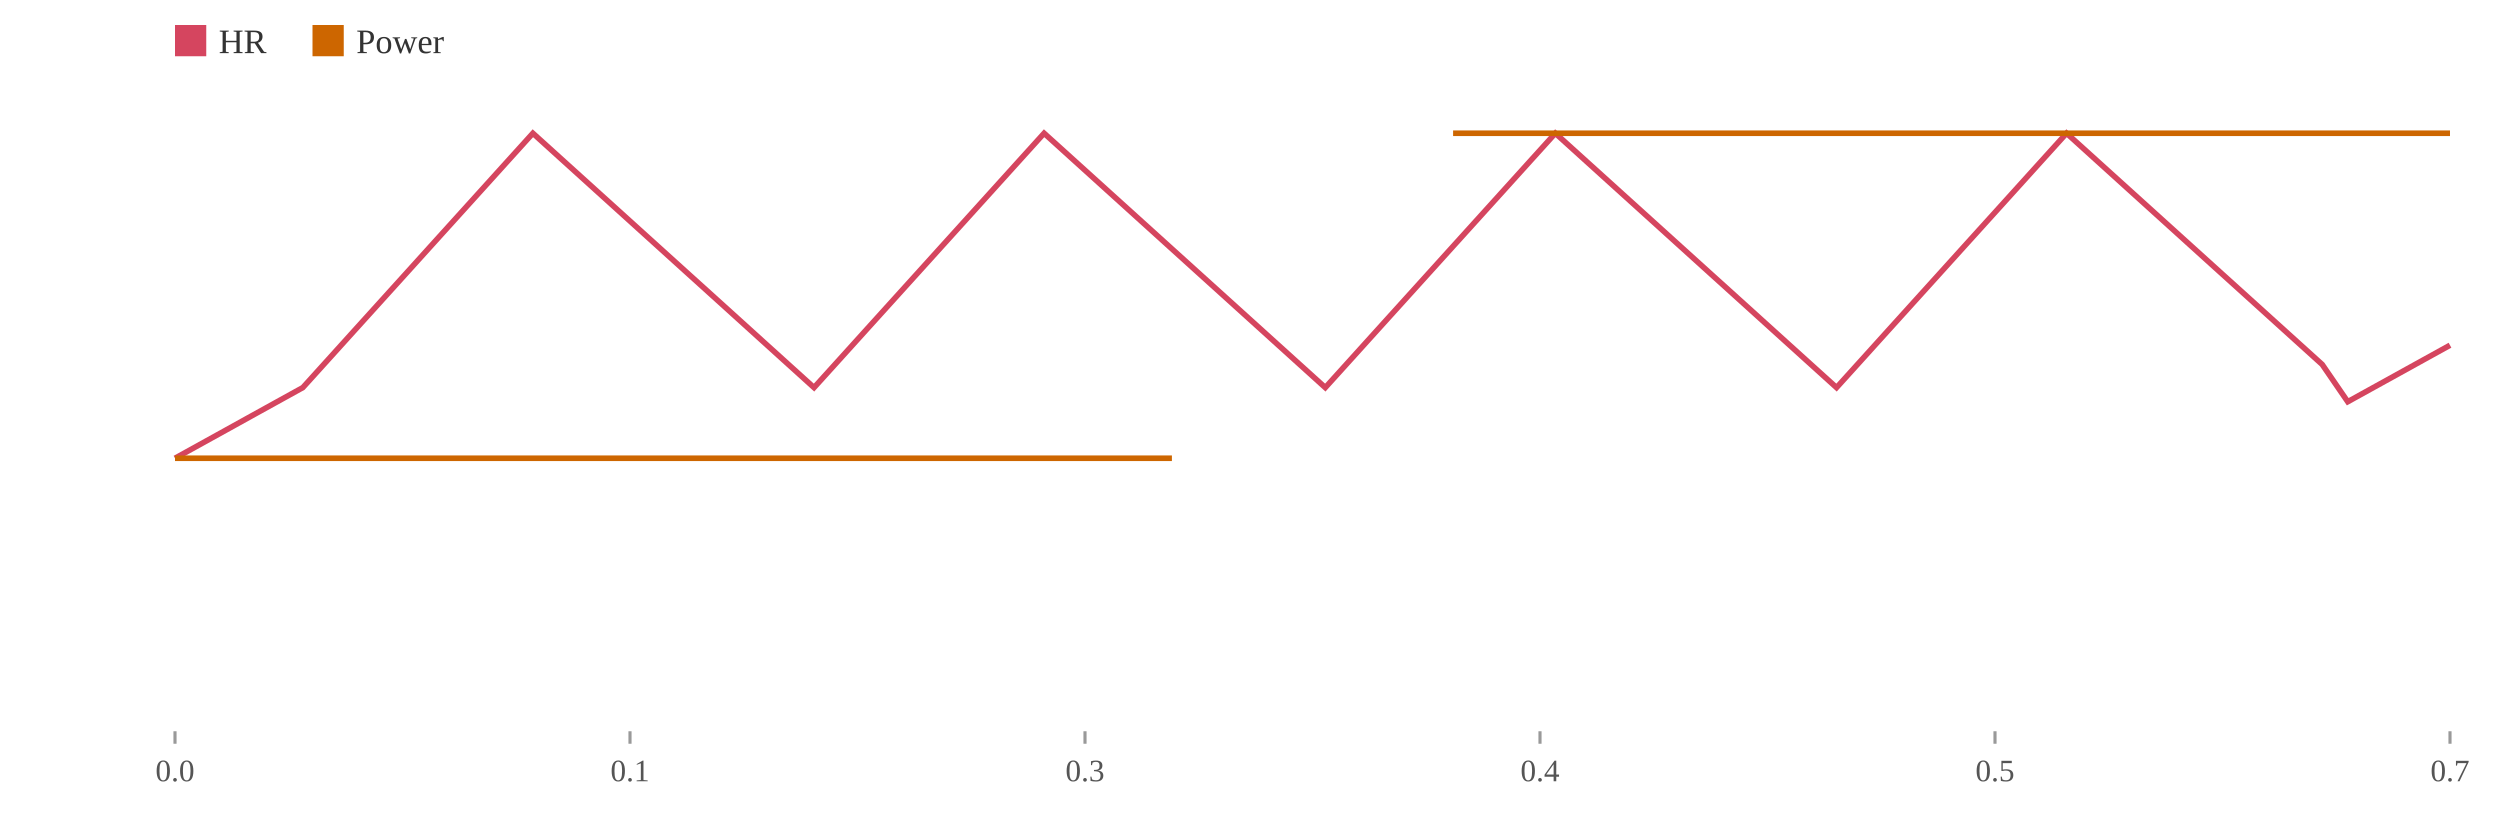
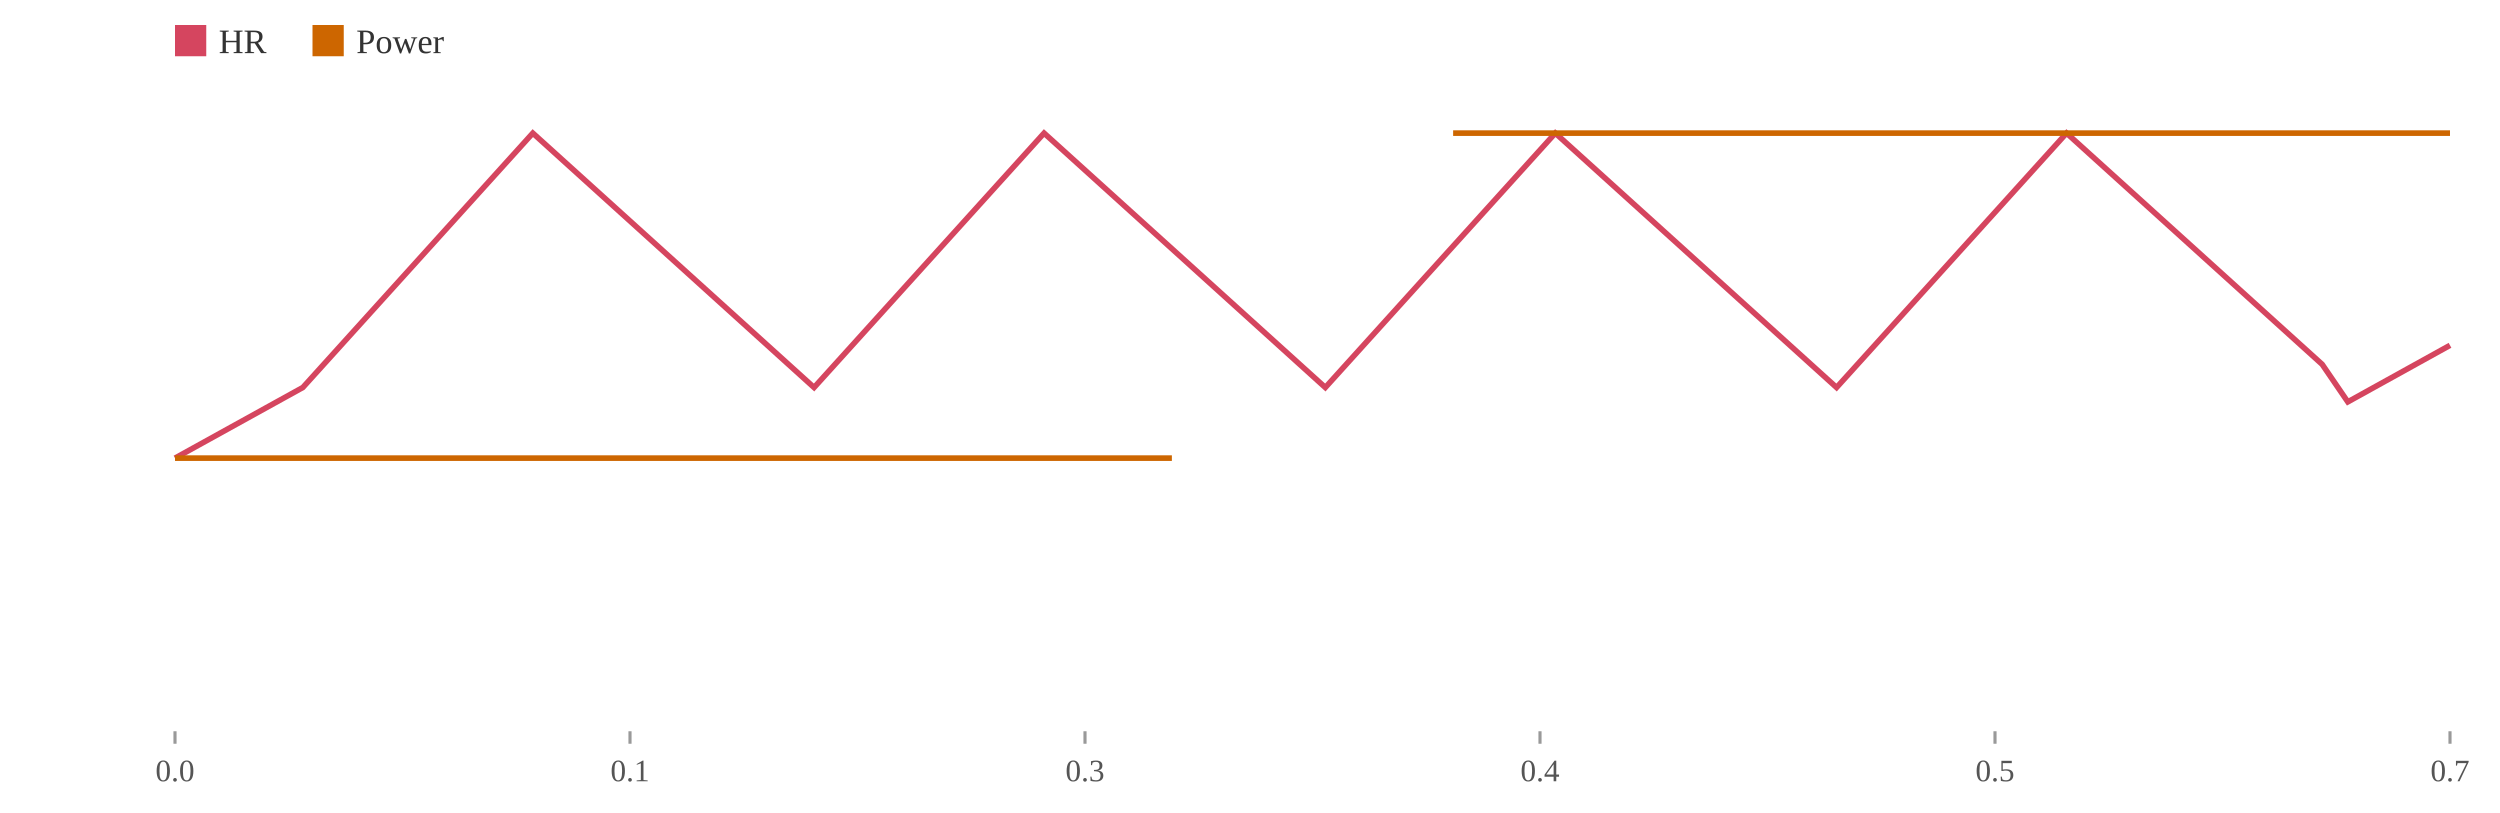
<svg xmlns="http://www.w3.org/2000/svg" width="800" height="260" viewBox="0 0 800 260">
  <g class="x-axis">
    <g class="x-tick">
      <line x1="56" y1="234" x2="56" y2="238" stroke="#999" stroke-width="1" />
      <text x="56" y="250" text-anchor="middle" font-size="10" fill="#555">0.0</text>
    </g>
    <g class="x-tick">
      <line x1="201.6" y1="234" x2="201.6" y2="238" stroke="#999" stroke-width="1" />
      <text x="201.6" y="250" text-anchor="middle" font-size="10" fill="#555">0.1</text>
    </g>
    <g class="x-tick">
      <line x1="347.2" y1="234" x2="347.2" y2="238" stroke="#999" stroke-width="1" />
      <text x="347.2" y="250" text-anchor="middle" font-size="10" fill="#555">0.3</text>
    </g>
    <g class="x-tick">
      <line x1="492.8" y1="234" x2="492.8" y2="238" stroke="#999" stroke-width="1" />
      <text x="492.8" y="250" text-anchor="middle" font-size="10" fill="#555">0.4</text>
    </g>
    <g class="x-tick">
      <line x1="638.4" y1="234" x2="638.4" y2="238" stroke="#999" stroke-width="1" />
      <text x="638.4" y="250" text-anchor="middle" font-size="10" fill="#555">0.5</text>
    </g>
    <g class="x-tick">
      <line x1="784" y1="234" x2="784" y2="238" stroke="#999" stroke-width="1" />
      <text x="784" y="250" text-anchor="middle" font-size="10" fill="#555">0.7</text>
    </g>
  </g>
  <g class="series">
-     <polyline points="56,146.64 64.18,142.12 72.36,137.6 80.54,133.07 88.72,128.55 96.9,124.03 105.08,114.99 113.26,105.94 121.44,96.9 129.62,87.86 137.8,78.81 145.98,69.77 154.16,60.73 162.34,51.68 170.52,42.64 178.7,50.04 186.88,57.44 195.06,64.84 203.24,72.24 211.42,79.64 219.6,87.04 227.78,94.43 235.96,101.83 244.13,109.23 252.31,116.63 260.49,124.03 268.67,114.99 276.85,105.94 285.03,96.9 293.21,87.86 301.39,78.81 309.57,69.77 317.75,60.73 325.93,51.68 334.11,42.64 342.29,50.04 350.47,57.44 358.65,64.84 366.83,72.24 375.01,79.64 383.19,87.04 391.37,94.43 399.55,101.83 407.73,109.23 415.91,116.63 424.09,124.03 432.27,114.99 440.45,105.94 448.63,96.9 456.81,87.86 464.99,78.81 473.17,69.77 481.35,60.73 489.53,51.68 497.71,42.64 505.89,50.04 514.07,57.44 522.25,64.84 530.43,72.24 538.61,79.64 546.79,87.04 554.97,94.43 563.15,101.83 571.33,109.23 579.51,116.63 587.69,124.03 595.87,114.99 604.04,105.94 612.22,96.9 620.4,87.86 628.58,78.81 636.76,69.77 644.94,60.73 653.12,51.68 661.3,42.64 669.48,50.04 677.66,57.44 685.84,64.84 694.02,72.24 702.2,79.64 710.38,87.04 718.56,94.43 726.74,101.83 734.92,109.23 743.1,116.63 751.28,128.55 759.46,124.03 767.64,119.51 775.82,114.99 784,110.47" fill="none" stroke="#d5455f" stroke-width="1.8" />
-     <polyline points="56,146.64 64.18,146.64 72.36,146.64 80.54,146.64 88.72,146.64 96.9,146.64 105.08,146.64 113.26,146.64 121.44,146.64 129.62,146.64 137.8,146.64 145.98,146.64 154.16,146.64 162.34,146.64 170.52,146.64 178.7,146.64 186.88,146.64 195.06,146.64 203.24,146.64 211.42,146.64 219.6,146.64 227.78,146.64 235.96,146.64 244.13,146.64 252.31,146.64 260.49,146.64 268.67,146.64 276.85,146.64 285.03,146.64 293.21,146.64 301.39,146.64 309.57,146.64 317.75,146.64 325.93,146.64 334.11,146.64 342.29,146.64 350.47,146.64 358.65,146.64 366.83,146.64 375.01,146.64" fill="none" stroke="#cd6600" stroke-width="1.8" />
-     <polyline points="464.99,42.64 473.17,42.64 481.35,42.64 489.53,42.64 497.71,42.64 505.89,42.64 514.07,42.64 522.25,42.64 530.43,42.64 538.61,42.64 546.79,42.64 554.97,42.64 563.15,42.64 571.33,42.64 579.51,42.64 587.69,42.64 595.87,42.64 604.04,42.64 612.22,42.64 620.4,42.64 628.58,42.64 636.76,42.64 644.94,42.64 653.12,42.64 661.3,42.64 669.48,42.64 677.66,42.64 685.84,42.64 694.02,42.64 702.2,42.64 710.38,42.64 718.56,42.64 726.74,42.64 734.92,42.64 743.1,42.64 751.28,42.64 759.46,42.64 767.64,42.64 775.82,42.64 784,42.64" fill="none" stroke="#cd6600" stroke-width="1.8" />
+     <polyline points="56,146.6 96.9,124 170.5,42.6 260.5,124 334.1,42.6 424.1,124 497.7,42.6 587.7,124 661.3,42.6 743.1,116.6 751.3,128.6 784,110.5" fill="none" stroke="#d5455f" stroke-width="1.8" />
+     <polyline points="56,146.6 375,146.6" fill="none" stroke="#cd6600" stroke-width="1.8" />
+     <polyline points="465,42.6 784,42.6" fill="none" stroke="#cd6600" stroke-width="1.8" />
  </g>
  <g class="legend">
    <g class="legend-item">
      <rect x="56" y="8" width="10" height="10" fill="#d5455f" />
      <text x="70" y="17" font-size="11" fill="#333">HR</text>
    </g>
    <g class="legend-item">
      <rect x="100" y="8" width="10" height="10" fill="#cd6600" />
      <text x="114" y="17" font-size="11" fill="#333">Power</text>
    </g>
  </g>
</svg>
